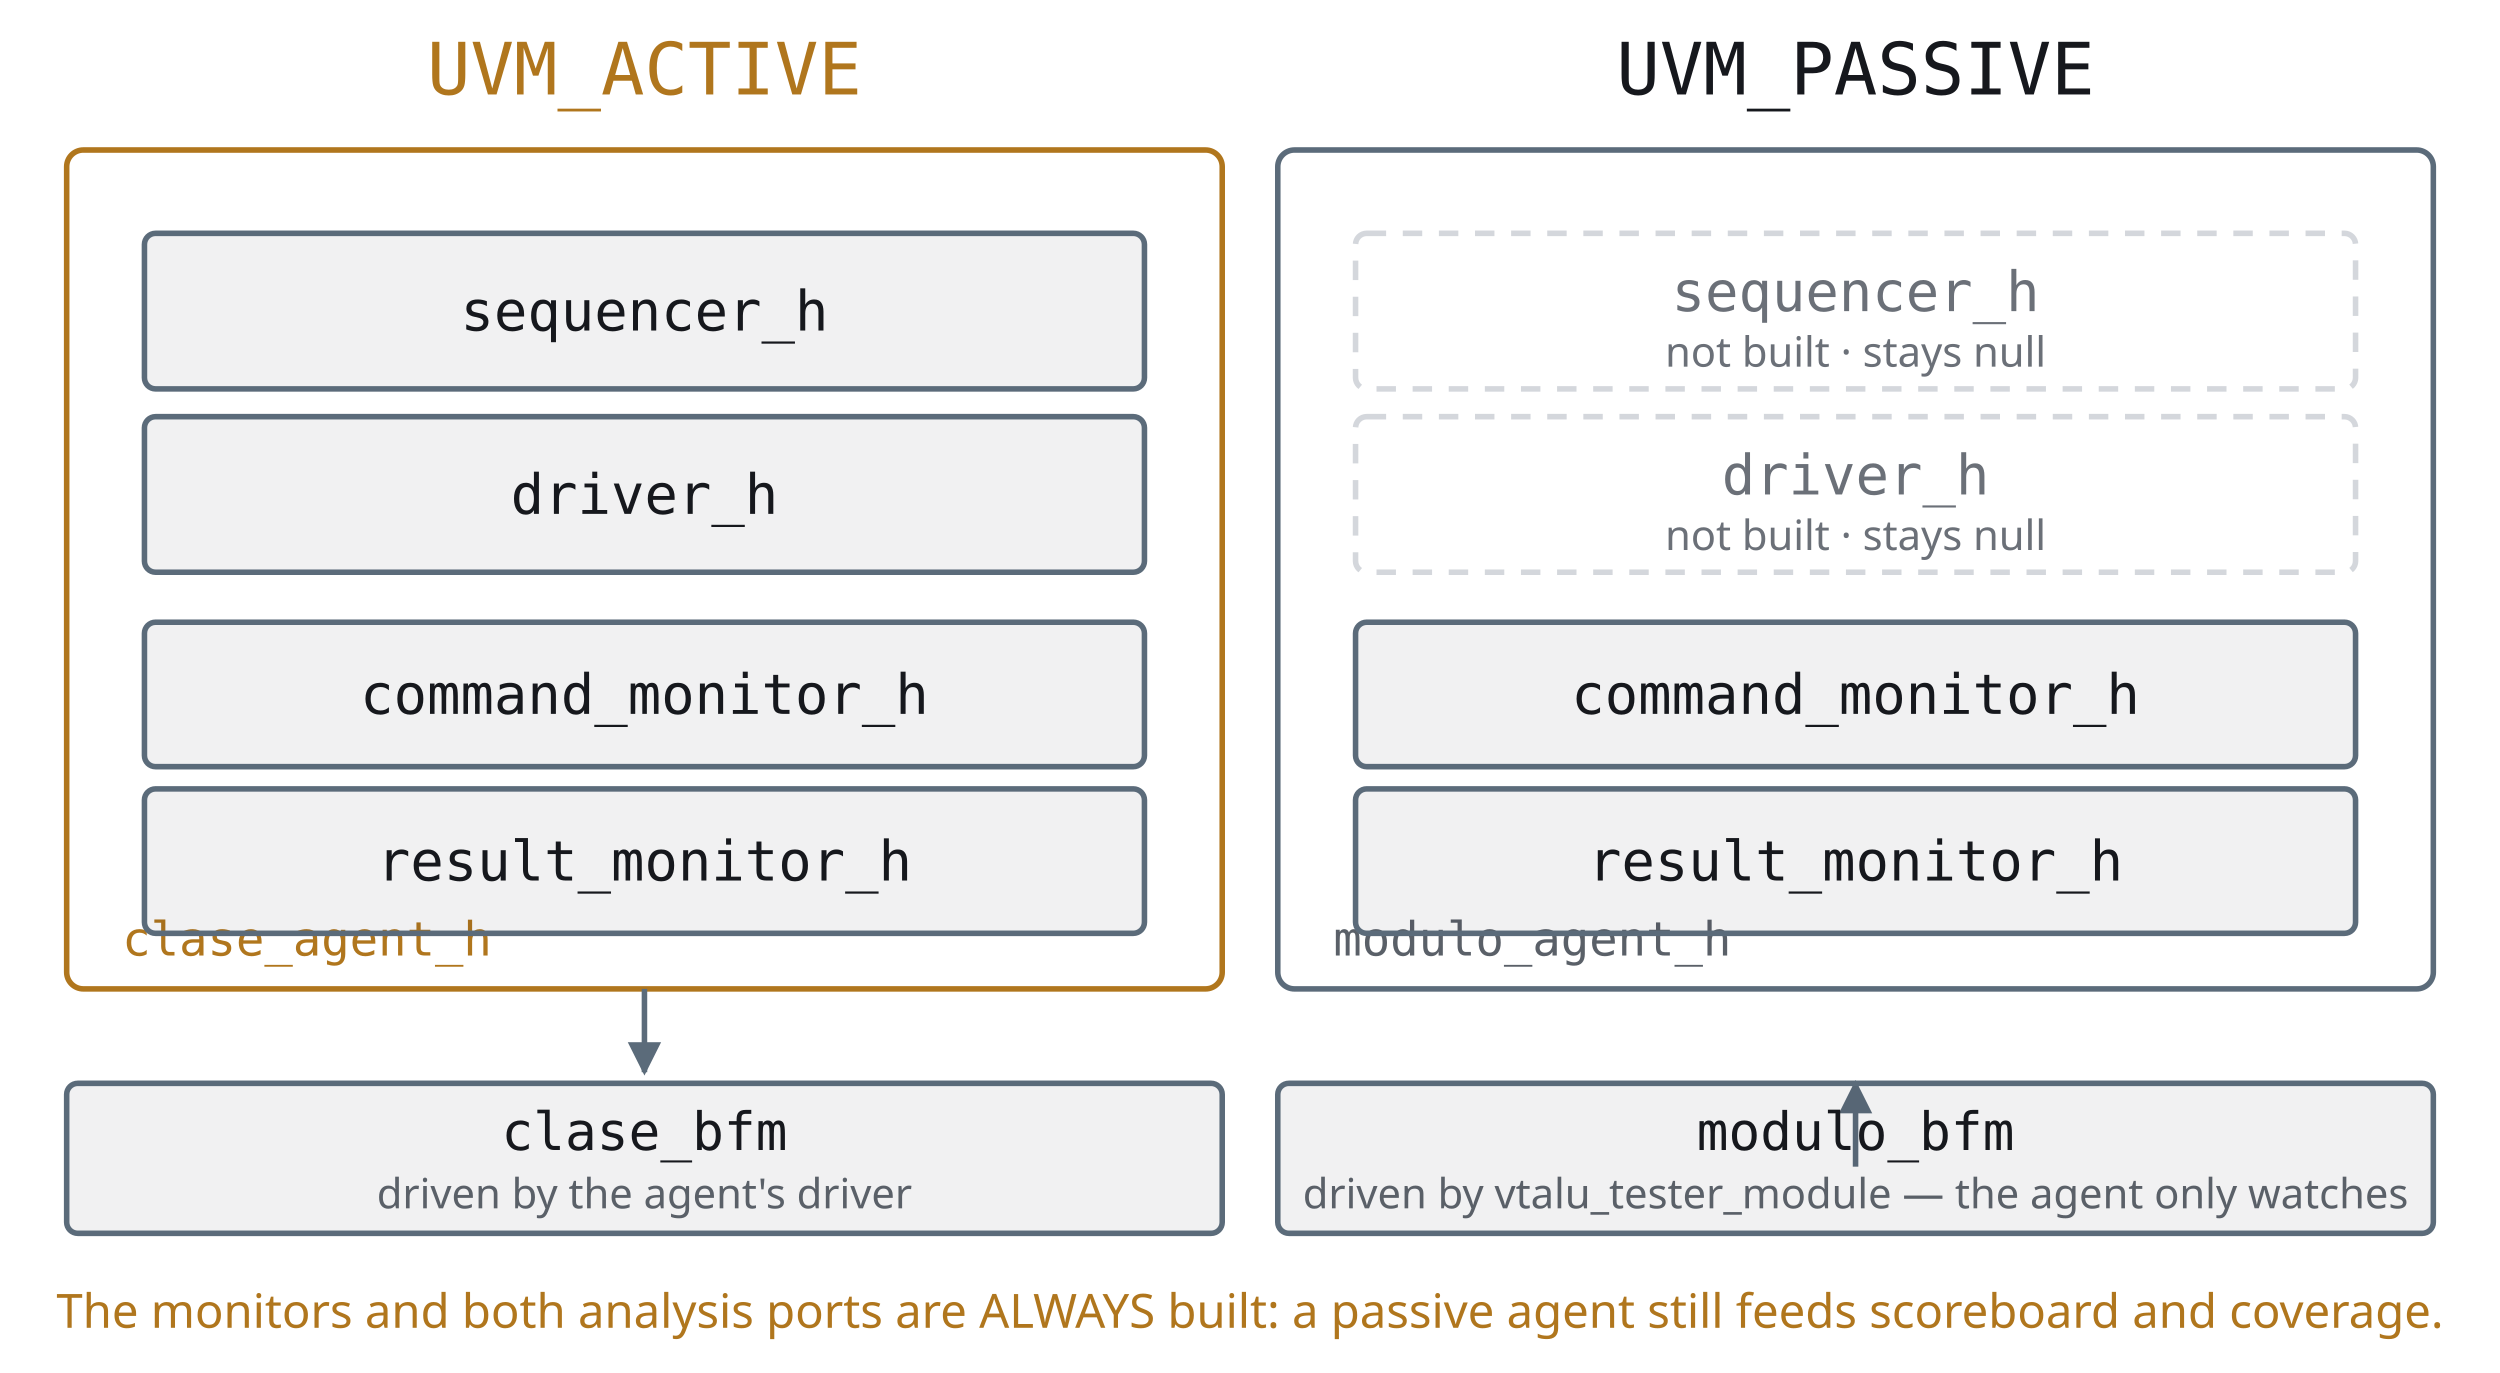
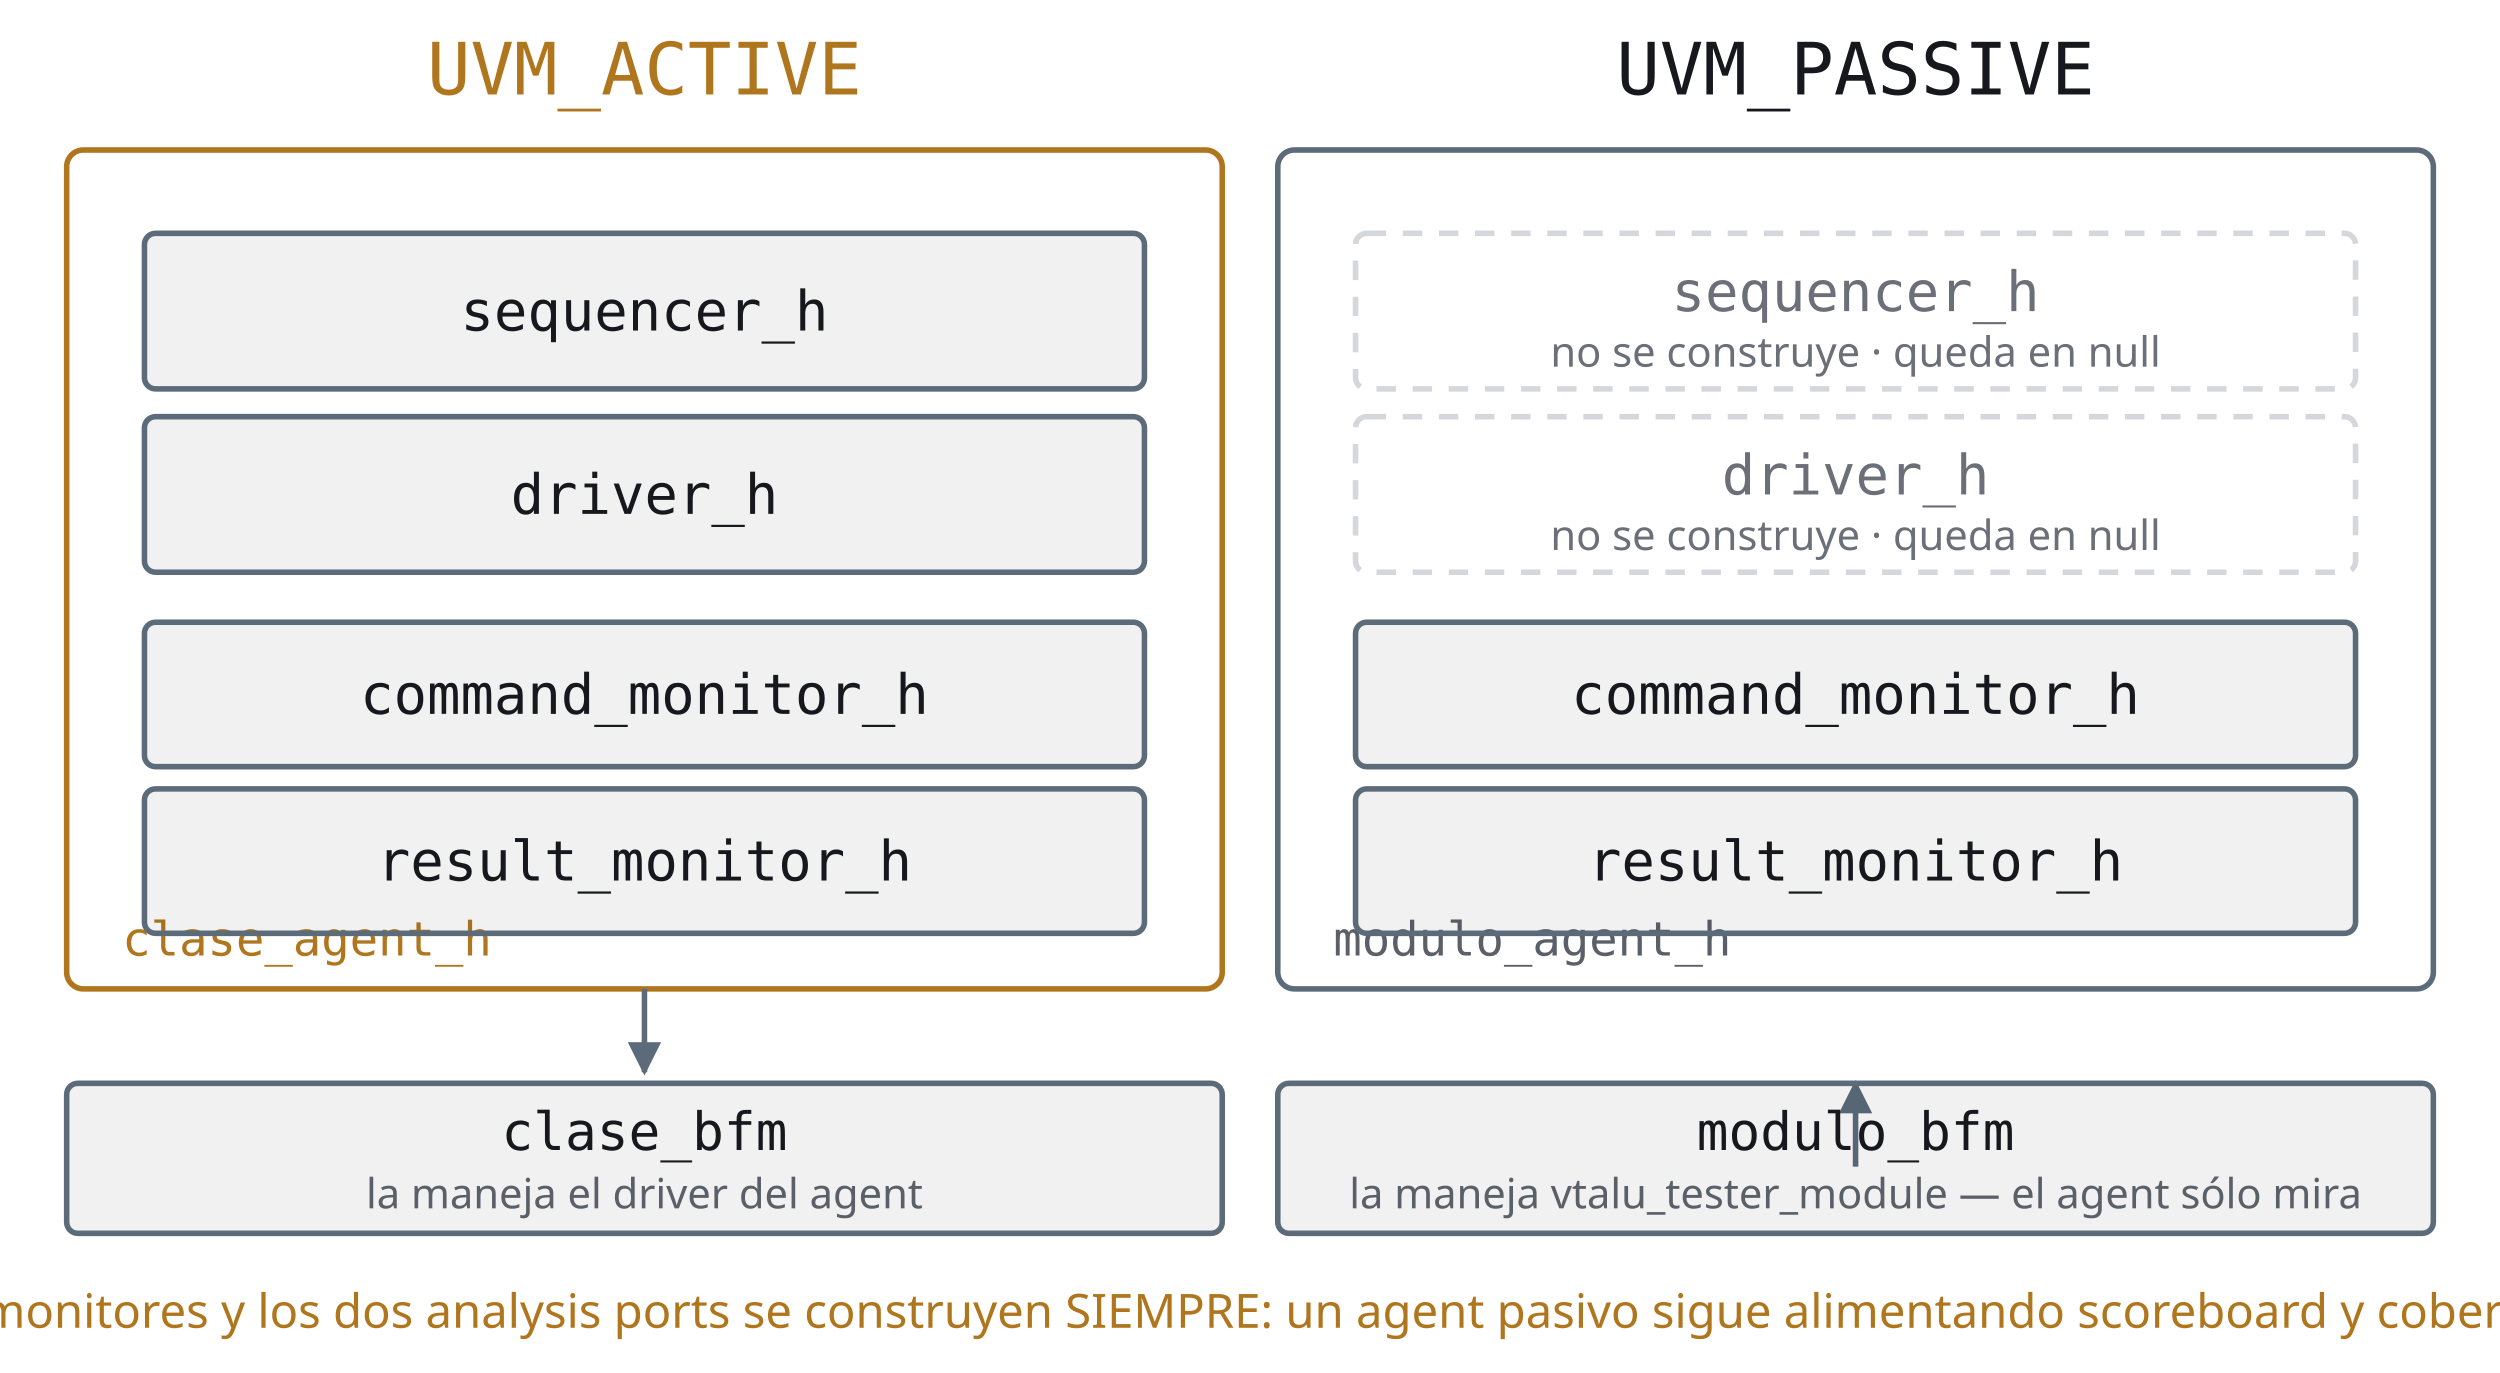
<svg xmlns="http://www.w3.org/2000/svg" viewBox="0 0 900 494" font-family="IBM Plex Sans, system-ui, sans-serif">
  <defs>
    <marker id="a" viewBox="0 0 10 10" refX="9" refY="5" markerWidth="6" markerHeight="6" orient="auto-start-reverse">
      <path d="M0,0 L10,5 L0,10 z" fill="#5b6b7a" />
    </marker>
  </defs>
  <text x="232" y="34" fill="#b0761d" font-size="26" text-anchor="middle" font-family="IBM Plex Mono, ui-monospace, monospace">UVM_ACTIVE</text>
  <text x="668" y="34" fill="#16181d" font-size="26" text-anchor="middle" font-family="IBM Plex Mono, ui-monospace, monospace">UVM_PASSIVE</text>
  <rect x="24" y="54" width="416" height="302" rx="6" fill="none" stroke="#b0761d" stroke-width="2" />
  <text x="44" y="344" fill="#b0761d" font-size="17" font-family="IBM Plex Mono, ui-monospace, monospace">clase_agent_h</text>
  <rect x="52" y="84" width="360" height="56" rx="4" fill="#16181d" opacity="0.06" />
  <rect x="52" y="84" width="360" height="56" rx="4" fill="none" stroke="#5b6b7a" stroke-width="2" />
  <text x="232" y="119" fill="#16181d" font-size="20" text-anchor="middle" font-family="IBM Plex Mono, ui-monospace, monospace">sequencer_h</text>
  <rect x="52" y="150" width="360" height="56" rx="4" fill="#16181d" opacity="0.06" />
  <rect x="52" y="150" width="360" height="56" rx="4" fill="none" stroke="#5b6b7a" stroke-width="2" />
  <text x="232" y="185" fill="#16181d" font-size="20" text-anchor="middle" font-family="IBM Plex Mono, ui-monospace, monospace">driver_h</text>
  <rect x="52" y="224" width="360" height="52" rx="4" fill="#16181d" opacity="0.06" />
  <rect x="52" y="224" width="360" height="52" rx="4" fill="none" stroke="#5b6b7a" stroke-width="2" />
  <text x="232" y="257" fill="#16181d" font-size="20" text-anchor="middle" font-family="IBM Plex Mono, ui-monospace, monospace">command_monitor_h</text>
  <rect x="52" y="284" width="360" height="52" rx="4" fill="#16181d" opacity="0.06" />
  <rect x="52" y="284" width="360" height="52" rx="4" fill="none" stroke="#5b6b7a" stroke-width="2" />
  <text x="232" y="317" fill="#16181d" font-size="20" text-anchor="middle" font-family="IBM Plex Mono, ui-monospace, monospace">result_monitor_h</text>
  <rect x="460" y="54" width="416" height="302" rx="6" fill="none" stroke="#5b6b7a" stroke-width="2" />
  <text x="480" y="344" fill="#5a6068" font-size="17" font-family="IBM Plex Mono, ui-monospace, monospace">modulo_agent_h</text>
  <rect x="488" y="84" width="360" height="56" rx="4" fill="none" stroke="#d4d7dc" stroke-width="2" stroke-dasharray="7 6" />
  <text x="668" y="112" fill="#6b7078" font-size="20" text-anchor="middle" font-family="IBM Plex Mono, ui-monospace, monospace">sequencer_h</text>
-   <text x="668" y="132" fill="#6b7078" font-size="15" text-anchor="middle">not built · stays null</text>
+   <text x="668" y="132" fill="#6b7078" font-size="15" text-anchor="middle">no se construye · queda en null</text>
  <rect x="488" y="150" width="360" height="56" rx="4" fill="none" stroke="#d4d7dc" stroke-width="2" stroke-dasharray="7 6" />
  <text x="668" y="178" fill="#6b7078" font-size="20" text-anchor="middle" font-family="IBM Plex Mono, ui-monospace, monospace">driver_h</text>
-   <text x="668" y="198" fill="#6b7078" font-size="15" text-anchor="middle">not built · stays null</text>
+   <text x="668" y="198" fill="#6b7078" font-size="15" text-anchor="middle">no se construye · queda en null</text>
  <rect x="488" y="224" width="360" height="52" rx="4" fill="#16181d" opacity="0.06" />
  <rect x="488" y="224" width="360" height="52" rx="4" fill="none" stroke="#5b6b7a" stroke-width="2" />
  <text x="668" y="257" fill="#16181d" font-size="20" text-anchor="middle" font-family="IBM Plex Mono, ui-monospace, monospace">command_monitor_h</text>
  <rect x="488" y="284" width="360" height="52" rx="4" fill="#16181d" opacity="0.06" />
  <rect x="488" y="284" width="360" height="52" rx="4" fill="none" stroke="#5b6b7a" stroke-width="2" />
  <text x="668" y="317" fill="#16181d" font-size="20" text-anchor="middle" font-family="IBM Plex Mono, ui-monospace, monospace">result_monitor_h</text>
  <path d="M232,356 V386" fill="none" stroke="#5b6b7a" stroke-width="2" marker-end="url(#a)" />
  <path d="M668,420 V390" fill="none" stroke="#5b6b7a" stroke-width="2" marker-end="url(#a)" />
  <rect x="24" y="390" width="416" height="54" rx="4" fill="#16181d" opacity="0.06" />
  <rect x="24" y="390" width="416" height="54" rx="4" fill="none" stroke="#5b6b7a" stroke-width="2" />
  <text x="232" y="414" fill="#16181d" font-size="19" text-anchor="middle" font-family="IBM Plex Mono, ui-monospace, monospace">clase_bfm</text>
-   <text x="232" y="435" fill="#5a6068" font-size="15" text-anchor="middle">driven by the agent's driver</text>
+   <text x="232" y="435" fill="#5a6068" font-size="15" text-anchor="middle">la maneja el driver del agent</text>
  <rect x="460" y="390" width="416" height="54" rx="4" fill="#16181d" opacity="0.06" />
  <rect x="460" y="390" width="416" height="54" rx="4" fill="none" stroke="#5b6b7a" stroke-width="2" />
  <text x="668" y="414" fill="#16181d" font-size="19" text-anchor="middle" font-family="IBM Plex Mono, ui-monospace, monospace">modulo_bfm</text>
-   <text x="668" y="435" fill="#5a6068" font-size="15" text-anchor="middle">driven by vtalu_tester_module — the agent only watches</text>
-   <text x="450" y="478" fill="#b0761d" font-size="17" text-anchor="middle">The monitors and both analysis ports are ALWAYS built: a passive agent still feeds scoreboard and coverage.</text>
+   <text x="668" y="435" fill="#5a6068" font-size="15" text-anchor="middle">la maneja vtalu_tester_module — el agent sólo mira</text>
+   <text x="450" y="478" fill="#b0761d" font-size="17" text-anchor="middle">Los monitores y los dos analysis ports se construyen SIEMPRE: un agent pasivo sigue alimentando scoreboard y cobertura.</text>
</svg>
